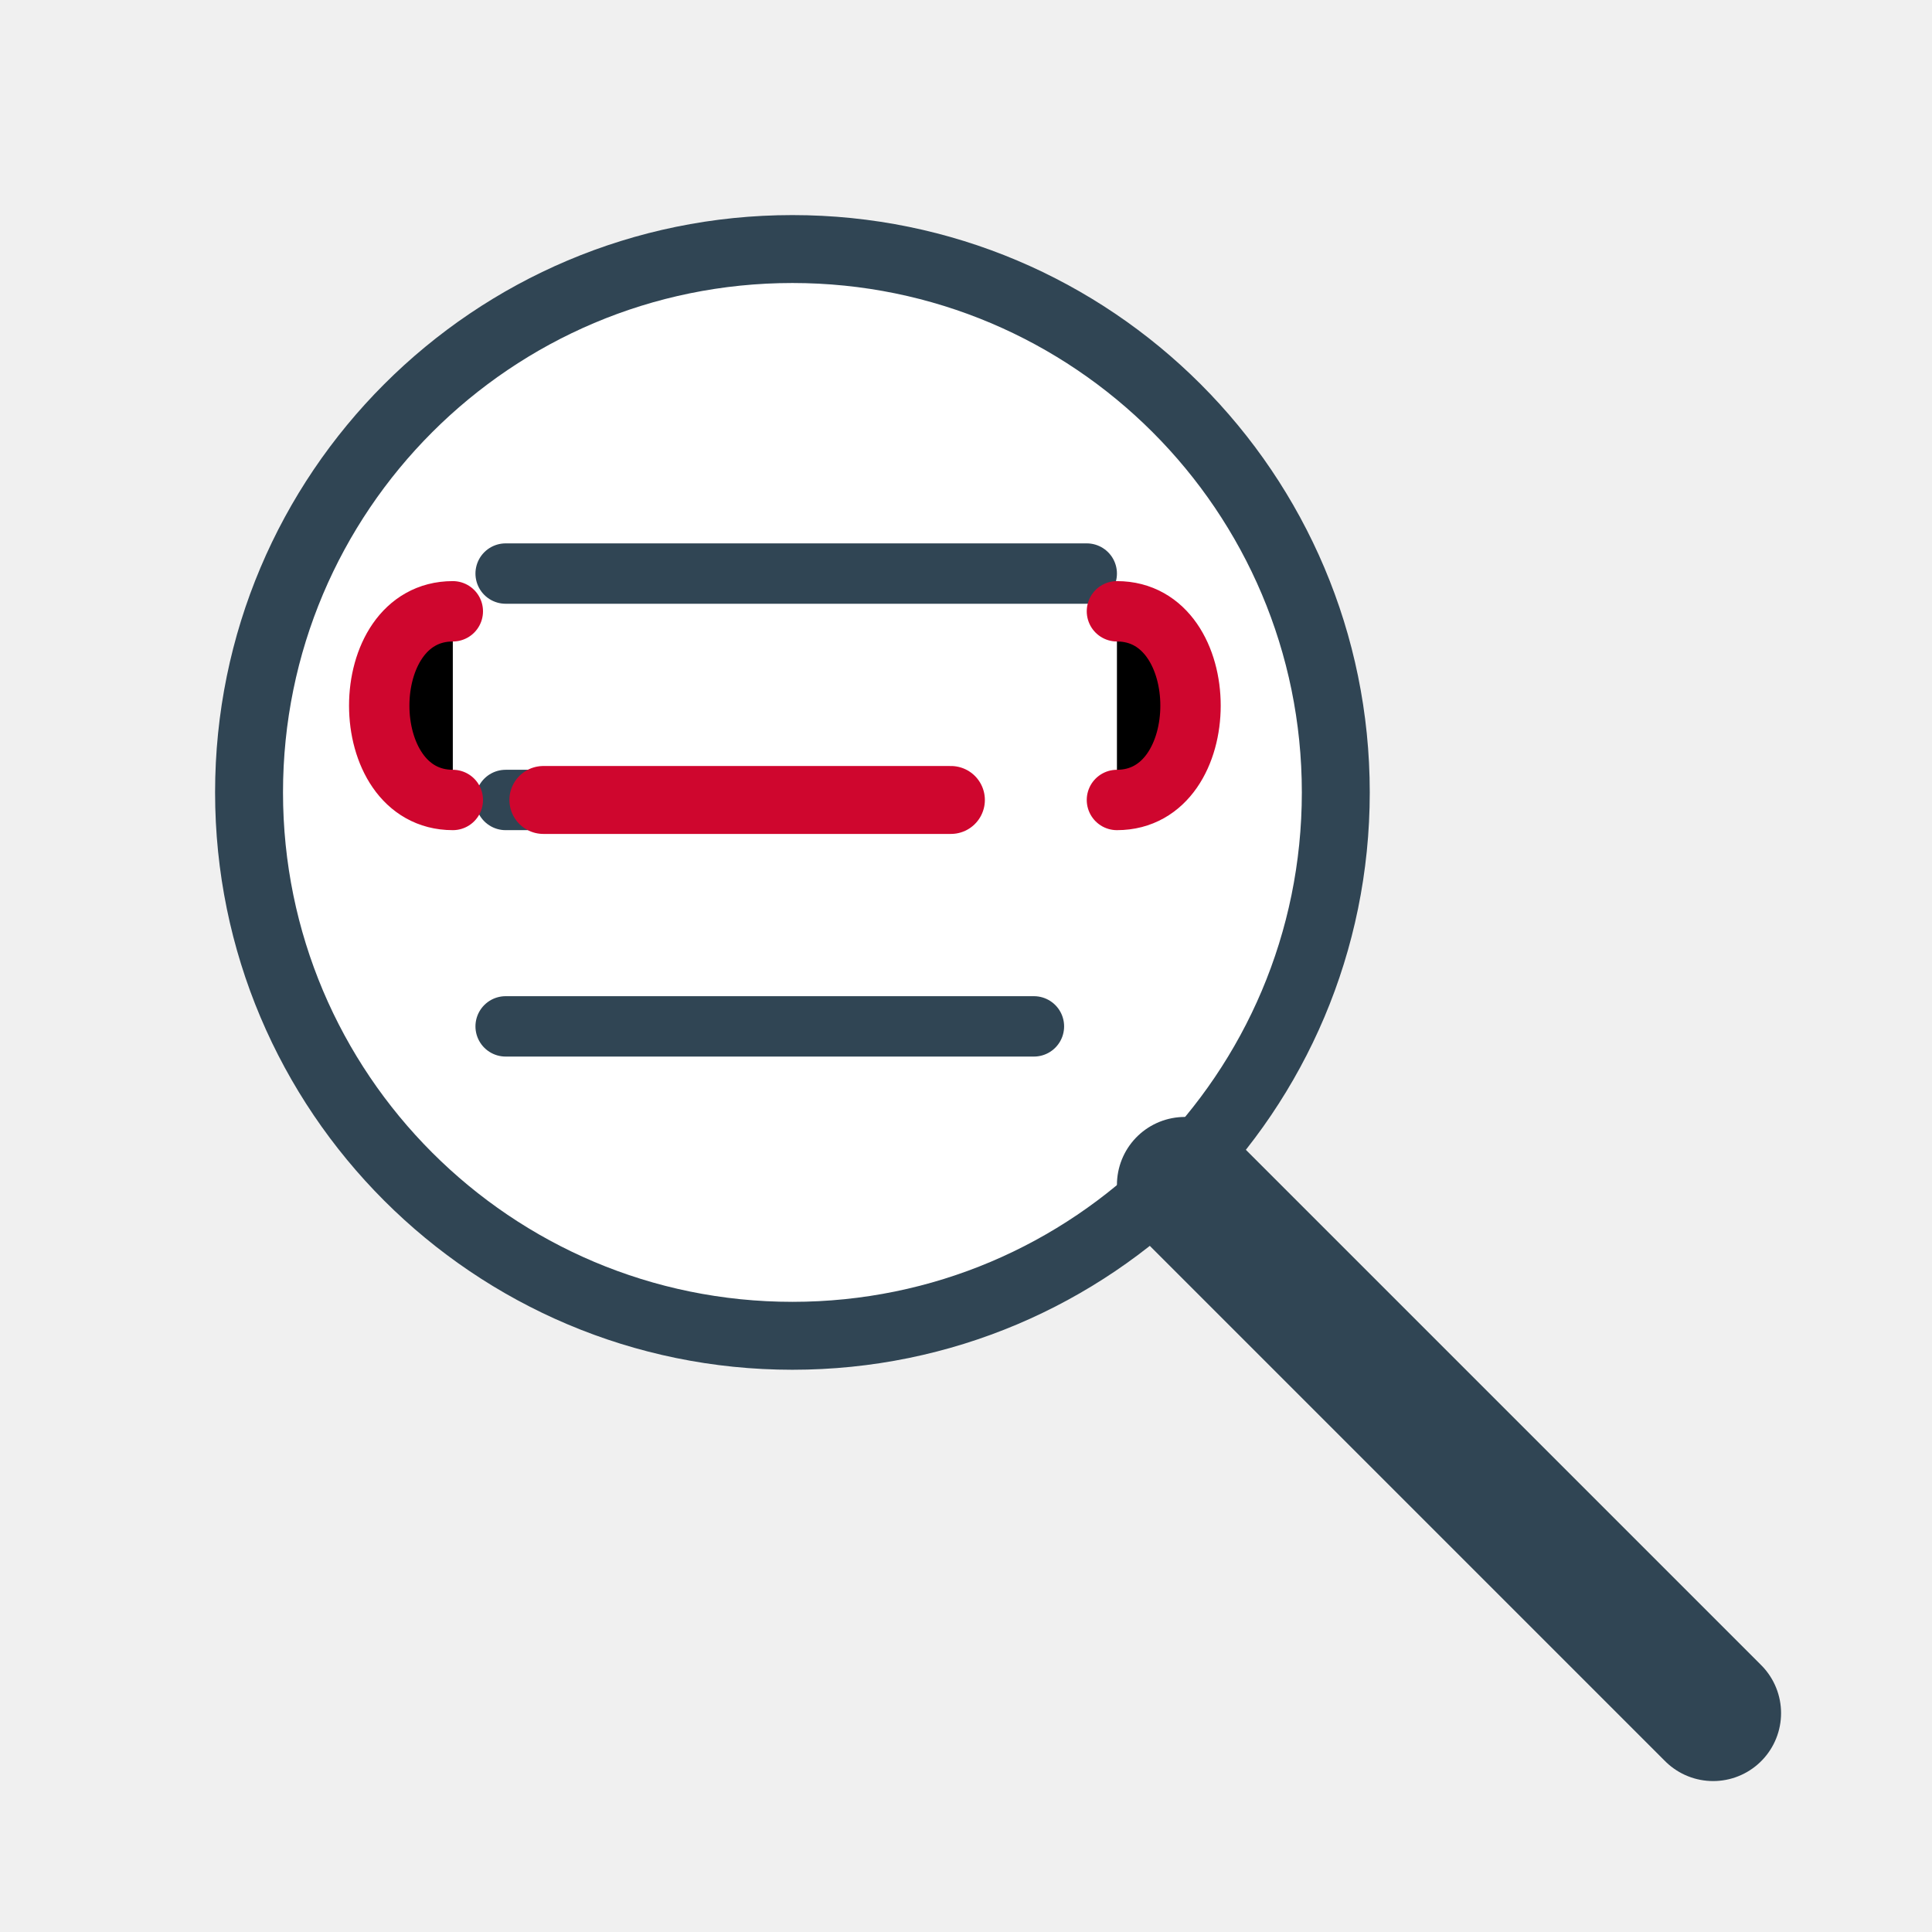
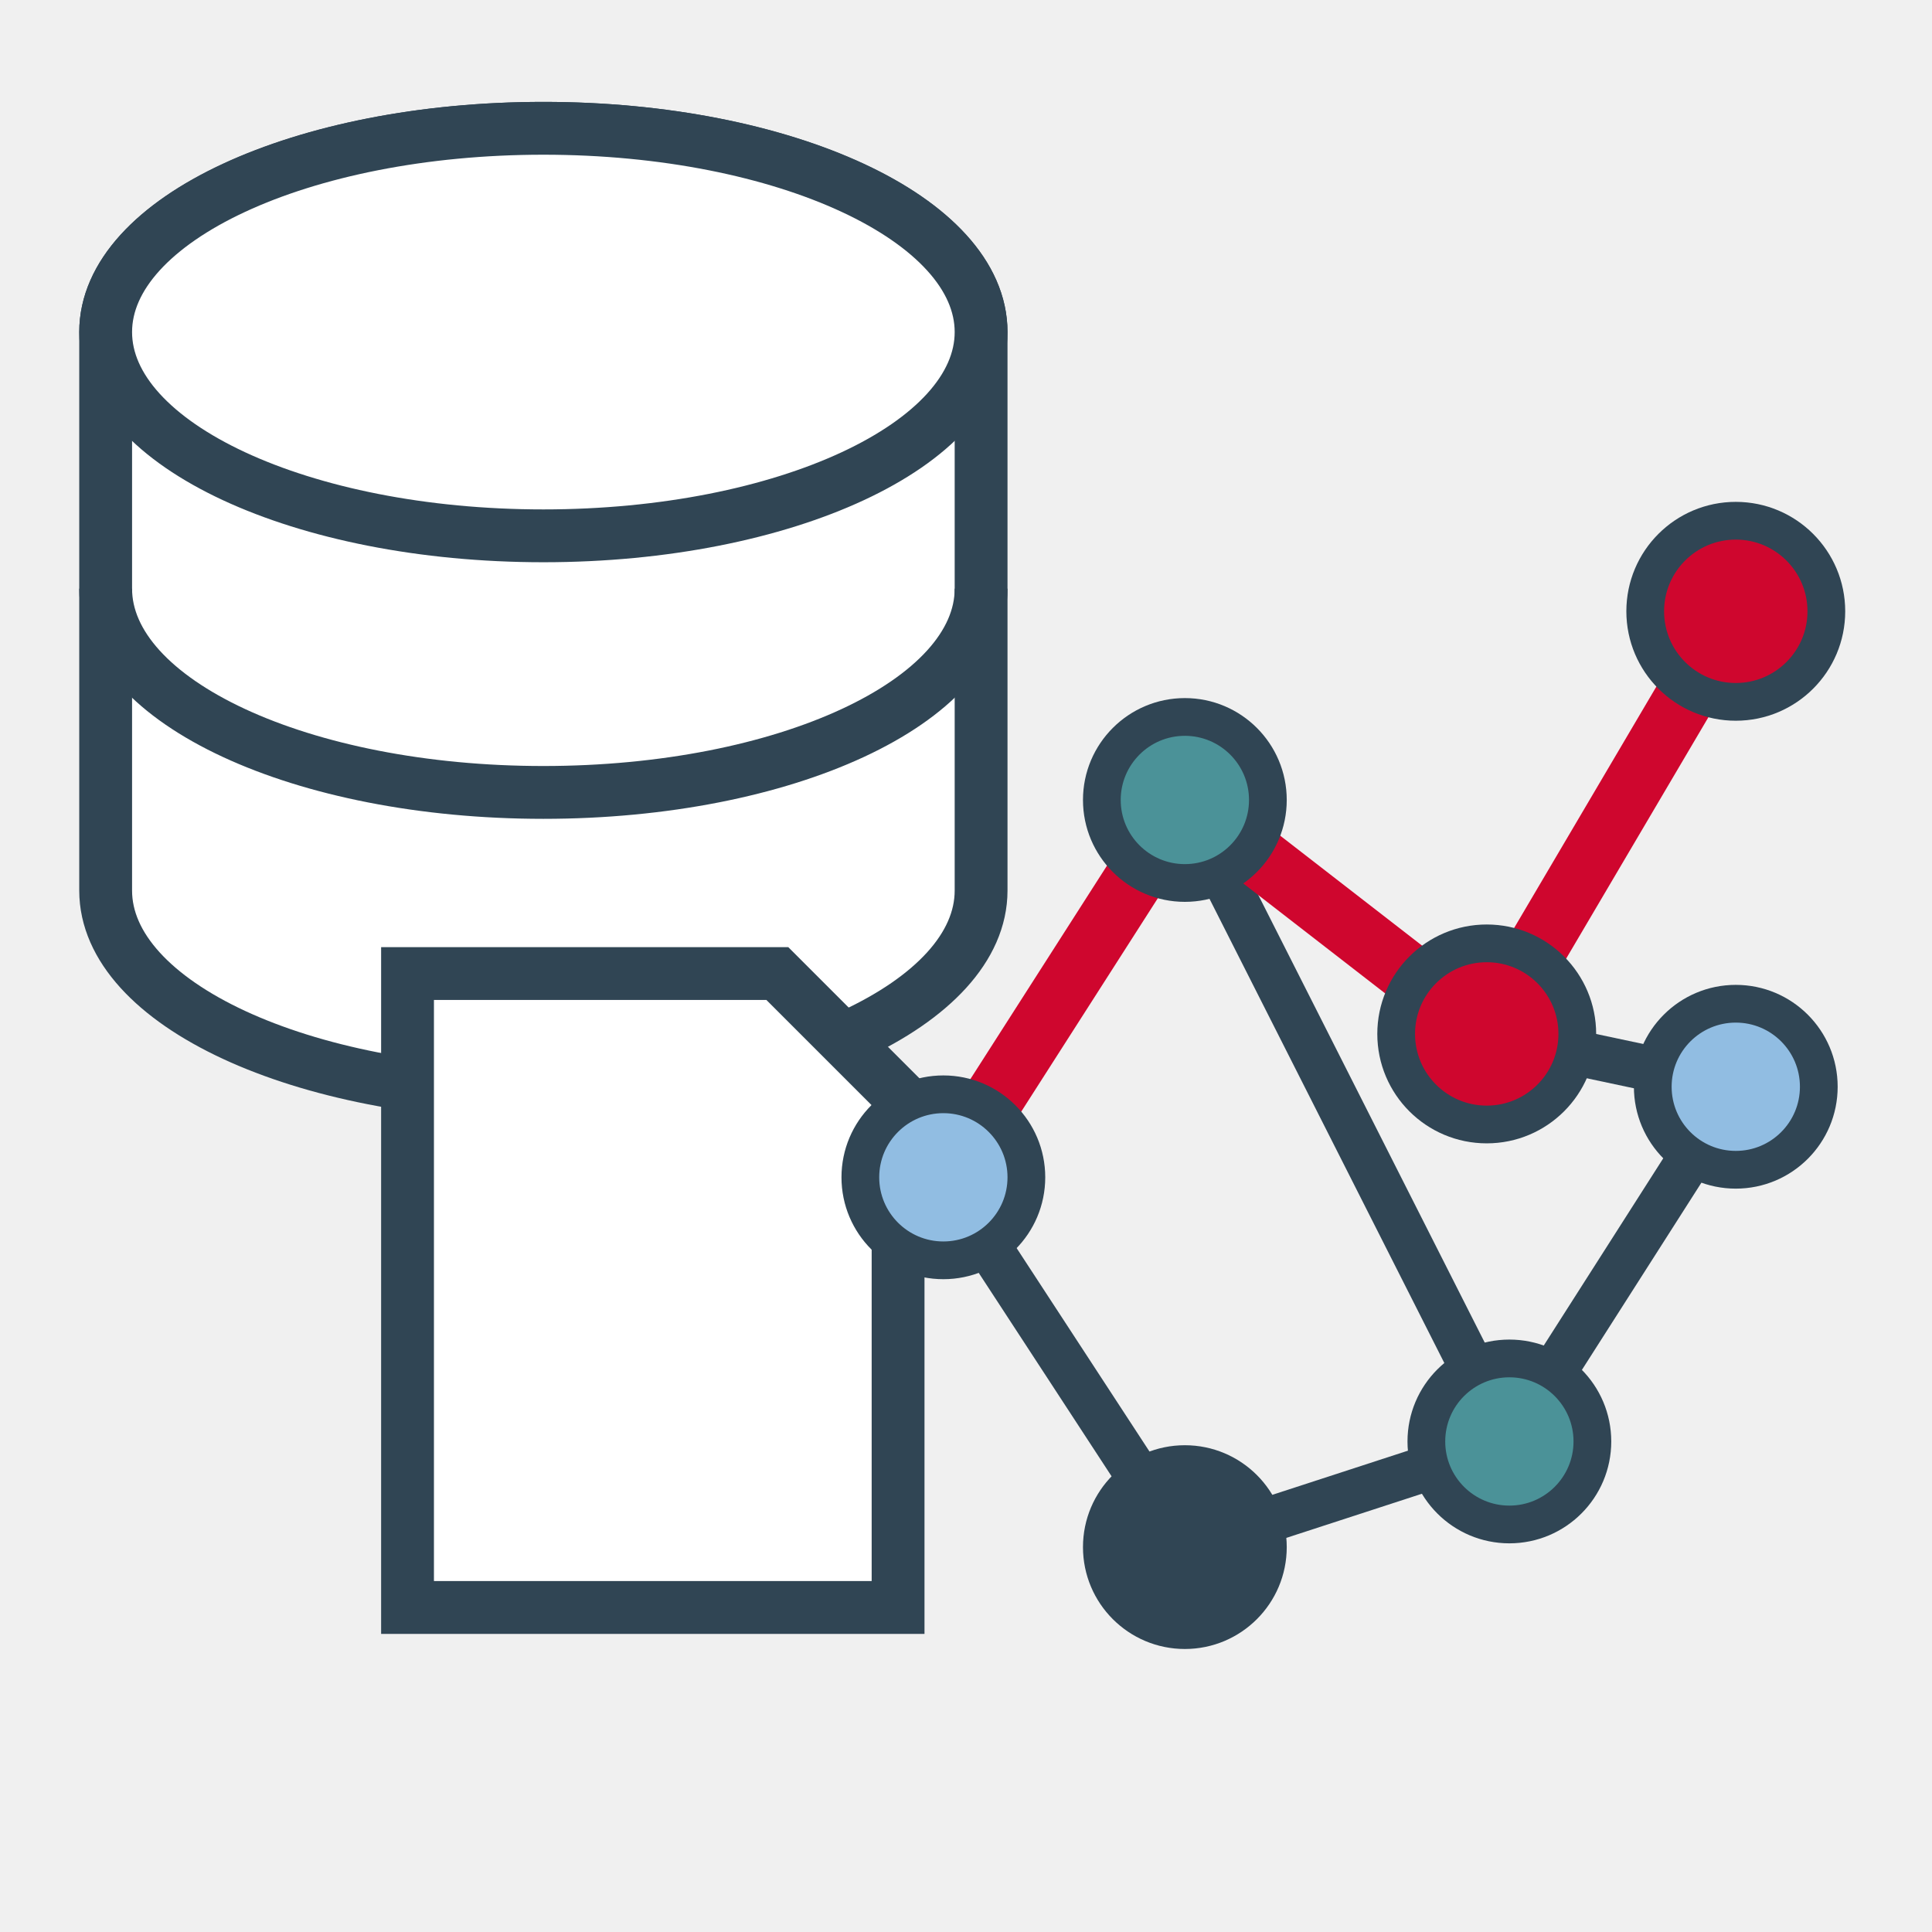
<svg xmlns="http://www.w3.org/2000/svg" viewBox="0 0 256 256">
-   <circle cx="105" cy="105" r="72" fill="#fff" stroke="#304554" stroke-width="9" />
-   <path d="m157 157 70 70" stroke="#304554" stroke-width="18" stroke-linecap="round" />
-   <g stroke-linecap="round">
-     <path d="M67 76h77M67 106h55M67 136h70" stroke="#304554" stroke-width="8" />
-     <path d="M60 106c-13 0-13-25 0-25M148 106c13 0 13-25 0-25" stroke="#CF062E" stroke-width="8" />
+   <g fill="#fff" stroke="#304554" stroke-width="7">
+     <path d="M14 44c0-15 26-27 58-27s58 12 58 27v74c0 15-26 27-58 27s-58-12-58-27z" />
+     <ellipse cx="72" cy="44" rx="58" ry="27" />
+     <path d="M14 78c0 15 26 27 58 27s58-12 58-27" fill="none" />
+     <path d="M54 129h49l16 16v68H54z" />
  </g>
-   <path d="M72 106h54" stroke="#CF062E" stroke-width="9" stroke-linecap="round" />
+   <g fill="none" stroke="#304554" stroke-width="6">
+     <path d="m125 156 32-50 40 31 33-56M125 156l32 49 43-14 30-47M157 106l43 85M197 137l33 7" />
+   </g>
+   <path d="m125 156 32-50 40 31 33-56" fill="none" stroke="#CF062E" stroke-width="8" />
+   <g stroke="#304554" stroke-width="5">
+     <circle cx="125" cy="156" r="11" fill="#91BDE2" />
+     <circle cx="157" cy="106" r="11" fill="#4B9298" />
+     <circle cx="197" cy="137" r="12" fill="#CF062E" />
+     <circle cx="230" cy="81" r="12" fill="#CF062E" />
+     <circle cx="157" cy="205" r="11" fill="#304554" />
+     <circle cx="200" cy="191" r="11" fill="#4B9298" />
+     <circle cx="230" cy="144" r="11" fill="#91BDE2" />
+   </g>
</svg>
